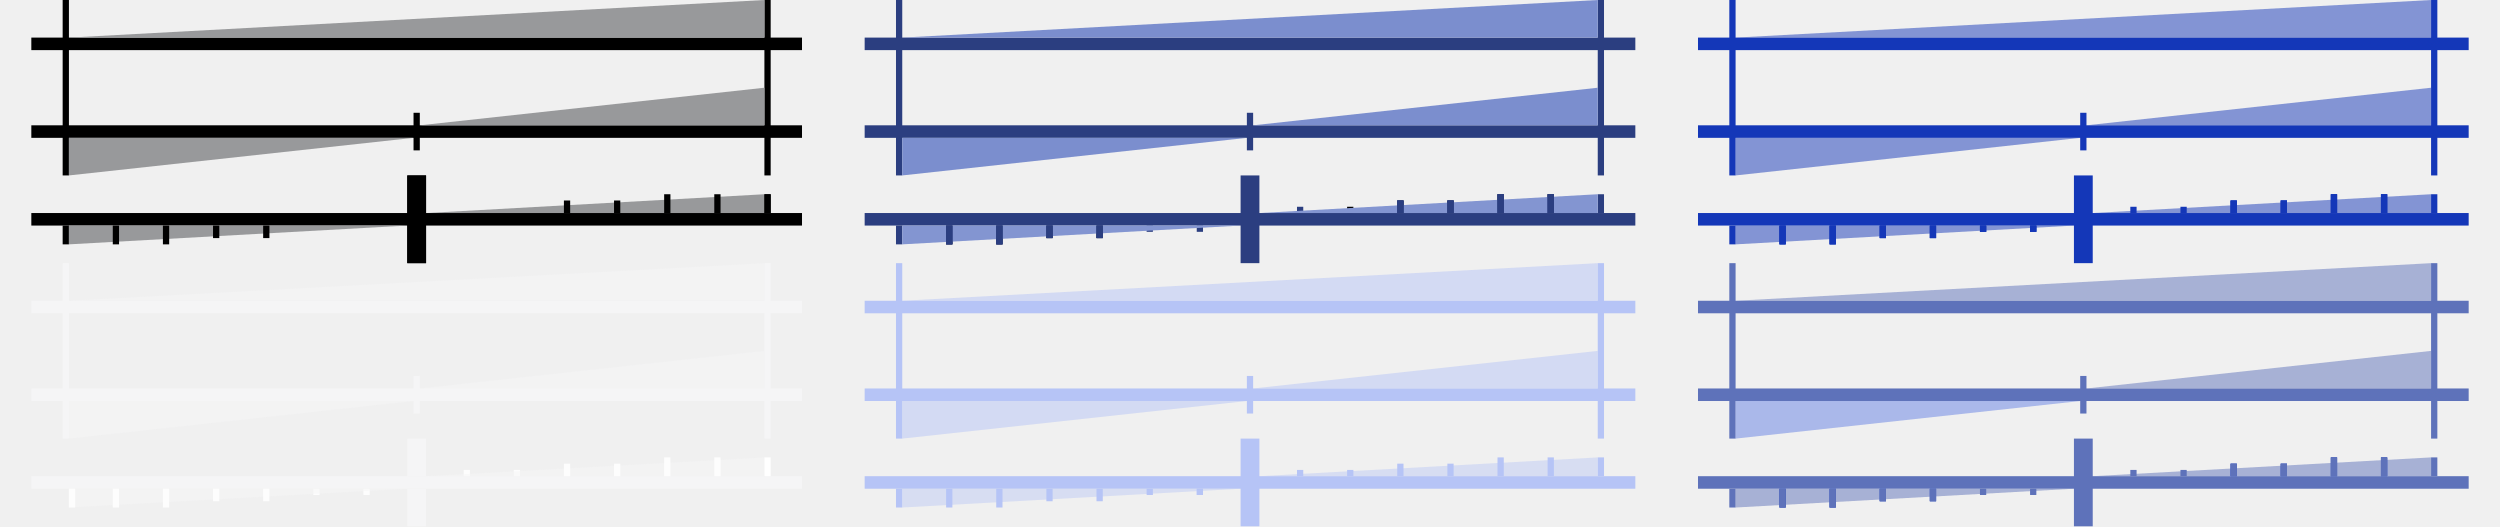
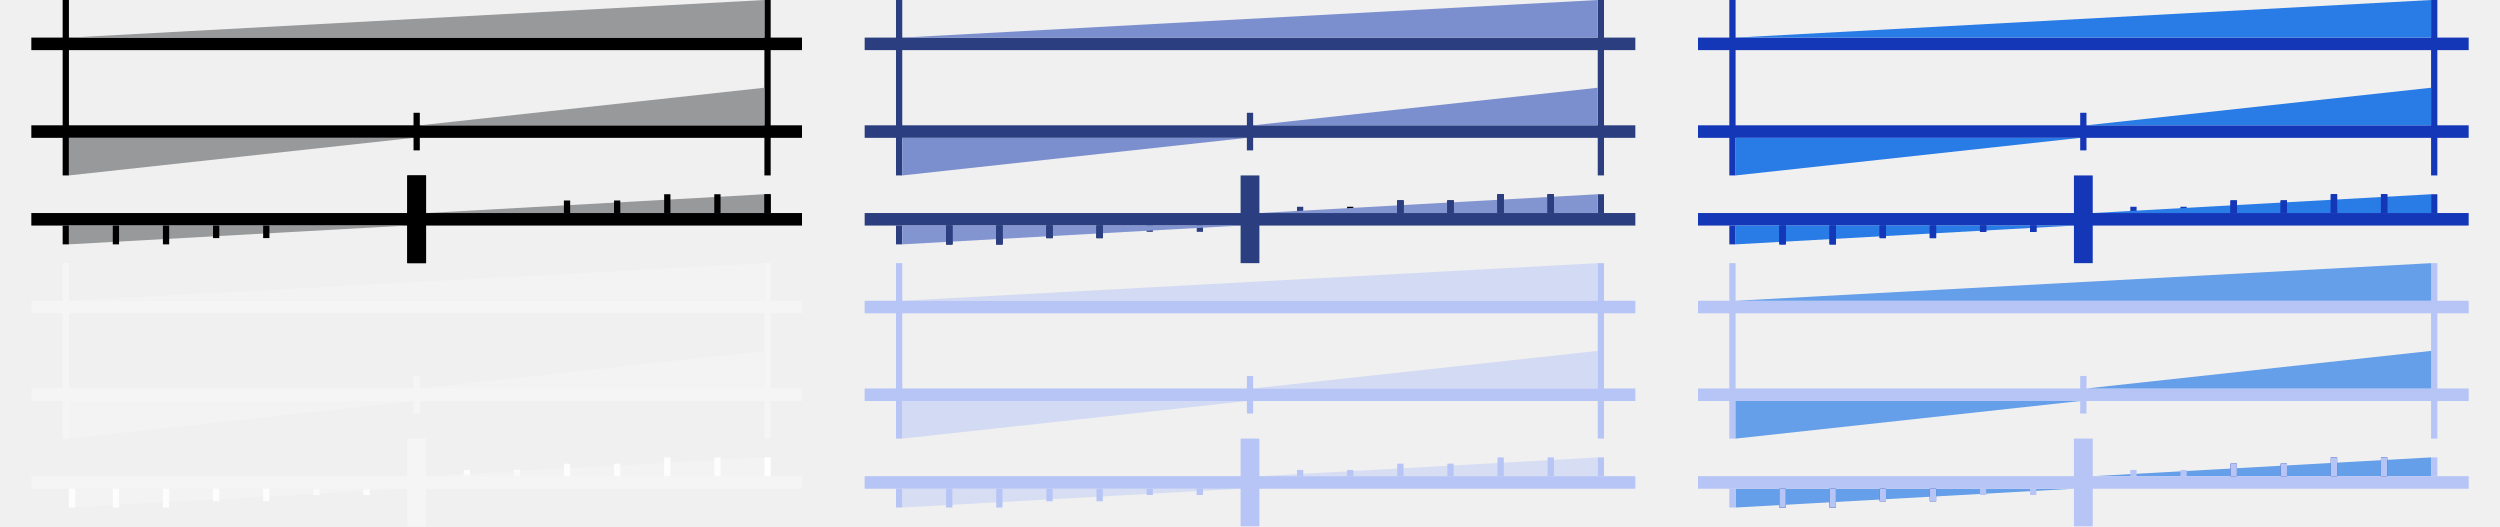
<svg xmlns="http://www.w3.org/2000/svg" width="399px" height="84px" viewBox="0 0 399 84" version="1.1">
  <g id="bmp00154" stroke="none" stroke-width="1" fill="none" fill-rule="evenodd">
-     <polygon id="Triangle" fill="#5E72BA" opacity="0.5" points="334 76 388 73 388 76" />
-     <polygon id="Triangle" fill="#5E72BA" opacity="0.5" points="331 78 277 81 277 78" />
+     <polygon id="Triangle" fill="#297be6" opacity="0.7" points="334 76 388 73 388 76" />
+     <polygon id="Triangle" fill="#297be6" opacity="0.7" points="331 78 277 81 277 78" />
    <polygon id="Triangle" fill="#B6C4F6" opacity="0.424" points="201 76 255 73 255 76" />
    <polygon id="Triangle" fill="#B6C4F6" opacity="0.424" points="198 78 144 81 144 78" />
    <rect id="Rectangle" fill="#000000" x="10" y="36" width="1" height="3" />
    <rect id="Rectangle" fill="#000000" x="5" y="34" width="123" height="2" />
    <polygon id="Triangle" fill="#98999B" points="68 34 122 31 122 34" />
    <polygon id="Triangle" fill="#98999B" points="65 36 11 39 11 36" />
    <rect id="Rectangle" fill="#000000" x="65" y="28" width="3" height="14" />
    <rect id="Rectangle" fill="#000000" x="18" y="36" width="1" height="3" />
    <rect id="Rectangle" fill="#000000" x="26" y="36" width="1" height="3" />
    <rect id="Rectangle" fill="#000000" x="34" y="36" width="1" height="2" />
    <rect id="Rectangle" fill="#000000" x="42" y="36" width="1" height="2" />
    <rect id="Rectangle" fill="#000000" x="90" y="32" width="1" height="2" />
    <rect id="Rectangle" fill="#000000" x="98" y="32" width="1" height="2" />
    <rect id="Rectangle" fill="#000000" x="106" y="31" width="1" height="3" />
    <rect id="Rectangle" fill="#000000" x="114" y="31" width="1" height="3" />
    <rect id="Rectangle" fill="#000000" x="122" y="31" width="1" height="3" />
    <rect id="Rectangle" fill="#000000" x="65" y="28" width="3" height="14" />
    <rect id="Rectangle" fill="#000000" x="122" y="31" width="1" height="3" />
    <rect id="Rectangle" fill="#000000" x="5" y="20" width="123" height="2" />
    <rect id="Rectangle" fill="#000000" x="66" y="18" width="1" height="6" />
    <rect id="Rectangle" fill="#000000" x="122" y="0" width="1" height="28" />
    <rect id="Rectangle" fill="#000000" x="5" y="6" width="123" height="2" />
    <rect id="Rectangle" fill="#000000" x="10" y="0" width="1" height="28" />
    <polygon id="Triangle" fill="#98999B" transform="translate(66.5, 3) rotate(-90) translate(-66.5, -3) " points="63.5 -52.5 69.5 58.5 63.5 58.5" />
    <polygon id="Triangle" fill="#98999B" transform="translate(94.5, 17) rotate(-90) translate(-94.5, -17) " points="91.5 -10.5 97.5 44.5 91.5 44.5" />
    <polygon id="Triangle" fill="#98999B" transform="translate(38.5, 25) rotate(-270) translate(-38.5, -25) " points="35.5 -2.5 41.5 52.5 35.5 52.5" />
    <rect id="Rectangle" fill-opacity="0.854" fill="#FFFFFF" x="50" y="78" width="1" height="1" />
    <rect id="Rectangle" fill-opacity="0.854" fill="#FFFFFF" x="58" y="78" width="1" height="1" />
    <rect id="Rectangle" fill-opacity="0.854" fill="#FFFFFF" x="74" y="75" width="1" height="1" />
    <rect id="Rectangle" fill-opacity="0.854" fill="#FFFFFF" x="82" y="75" width="1" height="1" />
    <rect id="Rectangle" fill="#F5F5F6" x="5" y="76" width="123" height="2" />
    <rect id="Rectangle" fill="#F5F5F6" x="65" y="70" width="3" height="6" />
    <rect id="Rectangle" fill="#F5F5F6" x="65" y="78" width="3" height="6" />
    <polygon id="Triangle" fill="#F5F5F6" opacity="0.504" points="68 76 122 73 122 76" />
    <polygon id="Triangle" fill="#F5F5F6" opacity="0.504" points="65 78 11 81 11 78" />
    <rect id="Rectangle" fill-opacity="0.854" fill="#FFFFFF" x="18" y="78" width="1" height="3" />
    <rect id="Rectangle" fill-opacity="0.854" fill="#FFFFFF" x="11" y="78" width="1" height="3" />
    <rect id="Rectangle" fill-opacity="0.854" fill="#FFFFFF" x="26" y="78" width="1" height="3" />
    <rect id="Rectangle" fill-opacity="0.854" fill="#FFFFFF" x="34" y="78" width="1" height="2" />
    <rect id="Rectangle" fill-opacity="0.854" fill="#FFFFFF" x="42" y="78" width="1" height="2" />
    <rect id="Rectangle" fill-opacity="0.854" fill="#FFFFFF" x="90" y="74" width="1" height="2" />
    <rect id="Rectangle" fill-opacity="0.854" fill="#FFFFFF" x="98" y="74" width="1" height="2" />
    <rect id="Rectangle" fill-opacity="0.854" fill="#FFFFFF" x="106" y="73" width="1" height="3" />
    <rect id="Rectangle" fill-opacity="0.854" fill="#FFFFFF" x="114" y="73" width="1" height="3" />
    <rect id="Rectangle" fill="#FFFFFF" x="122" y="73" width="1" height="3" />
    <rect id="Rectangle" fill="#F5F5F6" x="5" y="62" width="123" height="2" />
    <rect id="Rectangle" fill="#F5F5F6" x="66" y="60" width="1" height="6" />
    <rect id="Rectangle" fill="#F5F5F6" x="122" y="42" width="1" height="28" />
    <rect id="Rectangle" fill="#F5F5F6" x="5" y="48" width="123" height="2" />
    <rect id="Rectangle" fill="#F5F5F6" x="10" y="42" width="1" height="28" />
    <polygon id="Triangle" fill="#F5F5F6" opacity="0.504" transform="translate(66.5, 45) rotate(-90) translate(-66.5, -45) " points="63.5 -10.5 69.5 100.5 63.5 100.5" />
    <polygon id="Triangle" fill="#F5F5F6" opacity="0.504" transform="translate(94.5, 59) rotate(-90) translate(-94.5, -59) " points="91.5 31.5 97.5 86.5 91.5 86.5" />
    <polygon id="Triangle" fill="#F5F5F6" opacity="0.504" transform="translate(38.5, 67) rotate(-270) translate(-38.5, -67) " points="35.5 39.5 41.5 94.5 35.5 94.5" />
    <rect id="Rectangle" fill="#2B3E80" x="143" y="36" width="1" height="3" />
    <rect id="Rectangle" fill="#2B3E80" x="183" y="36" width="1" height="1" />
    <rect id="Rectangle" fill="#2B3E80" x="191" y="36" width="1" height="1" />
    <rect id="Rectangle" fill="#2B3E80" x="207" y="33" width="1" height="1" />
    <rect id="Rectangle" fill="#000000" x="215" y="33" width="1" height="1" />
    <rect id="Rectangle" fill="#2B3E80" x="138" y="34" width="123" height="2" />
    <rect id="Rectangle" fill="#2B3E80" x="198" y="28" width="3" height="14" />
    <rect id="Rectangle" fill="#000000" x="151" y="36" width="1" height="3" />
    <rect id="Rectangle" fill="#000000" x="159" y="36" width="1" height="3" />
    <rect id="Rectangle" fill="#000000" x="167" y="36" width="1" height="2" />
    <rect id="Rectangle" fill="#000000" x="175" y="36" width="1" height="2" />
    <rect id="Rectangle" fill="#000000" x="223" y="32" width="1" height="2" />
    <rect id="Rectangle" fill="#000000" x="231" y="32" width="1" height="2" />
    <rect id="Rectangle" fill="#000000" x="239" y="31" width="1" height="3" />
    <rect id="Rectangle" fill="#000000" x="247" y="31" width="1" height="3" />
    <rect id="Rectangle" fill="#2B3E80" x="255" y="31" width="1" height="3" />
    <polygon id="Triangle" fill="#8395D1" points="201 34 255 31 255 34" />
    <polygon id="Triangle" fill="#8395D1" points="198 36 144 39 144 36" />
    <rect id="Rectangle" fill="#2B3E80" x="138" y="20" width="123" height="2" />
    <rect id="Rectangle" fill="#2B3E80" x="199" y="18" width="1" height="6" />
    <rect id="Rectangle" fill="#2B3E80" x="255" y="0" width="1" height="28" />
    <rect id="Rectangle" fill="#2B3E80" x="138" y="6" width="123" height="2" />
    <rect id="Rectangle" fill="#2B3E80" x="143" y="0" width="1" height="28" />
    <polygon id="Triangle" fill="#7B8ECE" transform="translate(199.5, 3) rotate(-90) translate(-199.5, -3) " points="196.5 -52.5 202.5 58.5 196.5 58.5" />
    <polygon id="Triangle" fill="#7B8ECE" transform="translate(227.5, 17) rotate(-90) translate(-227.5, -17) " points="224.5 -10.5 230.5 44.5 224.5 44.5" />
    <polygon id="Triangle" fill="#7B8ECE" transform="translate(171.5, 25) rotate(-270) translate(-171.5, -25) " points="168.5 -2.5 174.5 52.5 168.5 52.5" />
    <rect id="Rectangle" fill="#B6C4F6" x="143" y="78" width="1" height="3" />
    <rect id="Rectangle" fill="#C1CEFF" x="191" y="78" width="1" height="1" />
    <rect id="Rectangle" fill="#B6C4F6" x="207" y="75" width="1" height="1" />
    <rect id="Rectangle" fill="#B6C4F6" x="215" y="75" width="1" height="1" />
    <rect id="Rectangle" fill="#B6C4F6" x="138" y="76" width="123" height="2" />
    <rect id="Rectangle" fill="#B6C4F6" x="198" y="70" width="3" height="14" />
    <rect id="Rectangle" fill="#B6C4F6" x="255" y="73" width="1" height="3" />
    <rect id="Rectangle" fill="#B6C4F6" x="151" y="78" width="1" height="3" />
    <rect id="Rectangle" fill="#B6C4F6" x="159" y="78" width="1" height="3" />
    <rect id="Rectangle" fill="#B6C4F6" x="167" y="78" width="1" height="2" />
    <rect id="Rectangle" fill="#B6C4F6" x="175" y="78" width="1" height="2" />
    <rect id="Rectangle" fill="#B6C4F6" x="191" y="78" width="1" height="1" />
    <rect id="Rectangle" fill="#B6C4F6" x="183" y="78" width="1" height="1" />
    <rect id="Rectangle" fill="#B6C4F6" x="223" y="74" width="1" height="2" />
    <rect id="Rectangle" fill="#B6C4F6" x="231" y="74" width="1" height="2" />
    <rect id="Rectangle" fill="#B6C4F6" x="239" y="73" width="1" height="3" />
    <rect id="Rectangle" fill="#B6C4F6" x="247" y="73" width="1" height="3" />
    <rect id="Rectangle" fill="#B6C4F6" x="138" y="62" width="123" height="2" />
    <rect id="Rectangle" fill="#B6C4F6" x="199" y="60" width="1" height="6" />
    <rect id="Rectangle" fill="#B6C4F6" x="255" y="42" width="1" height="28" />
    <rect id="Rectangle" fill="#B6C4F6" x="138" y="48" width="123" height="2" />
    <rect id="Rectangle" fill="#B6C4F6" x="143" y="42" width="1" height="28" />
    <polygon id="Triangle" fill="#B6C4F6" opacity="0.498" transform="translate(199.5, 45) rotate(-90) translate(-199.5, -45) " points="196.5 -10.5 202.5 100.5 196.5 100.5" />
    <polygon id="Triangle" fill="#B6C4F6" opacity="0.498" transform="translate(227.5, 59) rotate(-90) translate(-227.5, -59) " points="224.5 31.5 230.5 86.5 224.5 86.5" />
    <polygon id="Triangle" fill="#B6C4F6" opacity="0.498" transform="translate(171.5, 67) rotate(-270) translate(-171.5, -67) " points="168.5 39.5 174.5 94.5 168.5 94.5" />
-     <rect id="Rectangle" fill="#5E72BA" x="276" y="78" width="1" height="3" />
-     <rect id="Rectangle" fill="#5E72BA" x="388" y="73" width="1" height="3" />
-     <rect id="Rectangle" fill="#5E72BA" x="316" y="78" width="1" height="1" />
-     <rect id="Rectangle" fill="#5E72BA" x="324" y="78" width="1" height="1" />
-     <rect id="Rectangle" fill="#5E72BA" x="340" y="75" width="1" height="1" />
-     <rect id="Rectangle" fill="#5E72BA" x="348" y="75" width="1" height="1" />
-     <rect id="Rectangle" fill="#5E72BA" x="271" y="76" width="123" height="2" />
-     <rect id="Rectangle" fill="#5E72BA" x="271" y="62" width="123" height="2" />
-     <rect id="Rectangle" fill="#5E72BA" x="332" y="60" width="1" height="6" />
-     <rect id="Rectangle" fill="#5E72BA" x="388" y="42" width="1" height="28" />
-     <rect id="Rectangle" fill="#5E72BA" x="271" y="48" width="123" height="2" />
-     <rect id="Rectangle" fill="#5E72BA" x="276" y="42" width="1" height="28" />
-     <polygon id="Triangle" fill="#5E72BA" opacity="0.5" transform="translate(332.5, 45) rotate(-90) translate(-332.5, -45) " points="329.5 -10.5 335.5 100.5 329.5 100.5" />
-     <polygon id="Triangle" fill="#5E72BA" opacity="0.5" transform="translate(360.5, 59) rotate(-90) translate(-360.5, -59) " points="357.5 31.5 363.5 86.5 357.5 86.5" />
-     <polygon id="Triangle" fill="#637FE3" opacity="0.5" transform="translate(304.5, 67) rotate(-270) translate(-304.5, -67) " points="301.5 39.5 307.5 94.5 301.5 94.5" />
+     <rect id="Rectangle" fill="#B6C4f6" x="276" y="78" width="1" height="3" />
+     <rect id="Rectangle" fill="#B6C4f6" x="388" y="73" width="1" height="3" />
+     <rect id="Rectangle" fill="#B6C4f6" x="316" y="78" width="1" height="1" />
+     <rect id="Rectangle" fill="#B6C4f6" x="324" y="78" width="1" height="1" />
+     <rect id="Rectangle" fill="#B6C4f6" x="340" y="75" width="1" height="1" />
+     <rect id="Rectangle" fill="#B6C4f6" x="348" y="75" width="1" height="1" />
+     <rect id="Rectangle" fill="#B6C4f6" x="271" y="76" width="123" height="2" />
+     <rect id="Rectangle" fill="#B6C4f6" x="271" y="62" width="123" height="2" />
+     <rect id="Rectangle" fill="#B6C4f6" x="332" y="60" width="1" height="6" />
+     <rect id="Rectangle" fill="#B6C4f6" x="388" y="42" width="1" height="28" />
+     <rect id="Rectangle" fill="#B6C4f6" x="271" y="48" width="123" height="2" />
+     <rect id="Rectangle" fill="#B6C4f6" x="276" y="42" width="1" height="28" />
+     <polygon id="Triangle" fill="#297be6" opacity="0.7" transform="translate(332.5, 45) rotate(-90) translate(-332.5, -45) " points="329.5 -10.5 335.5 100.5 329.5 100.5" />
+     <polygon id="Triangle" fill="#297be6" opacity="0.7" transform="translate(360.5, 59) rotate(-90) translate(-360.5, -59) " points="357.5 31.5 363.5 86.5 357.5 86.5" />
+     <polygon id="Triangle" fill="#297be6" opacity="0.7" transform="translate(304.5, 67) rotate(-270) translate(-304.5, -67) " points="301.5 39.5 307.5 94.5 301.5 94.5" />
    <rect id="Rectangle" fill="#1437B8" x="276" y="36" width="1" height="3" />
    <rect id="Rectangle" fill="#C1CEFF" x="324" y="36" width="1" height="1" />
    <rect id="Rectangle" fill="#1437B8" x="340" y="33" width="1" height="1" />
    <rect id="Rectangle" fill="#1437B8" x="348" y="33" width="1" height="1" />
    <rect id="Rectangle" fill="#1437B8" x="271" y="34" width="123" height="2" />
    <rect id="Rectangle" fill="#1437B8" x="331" y="28" width="3" height="14" />
-     <rect id="Rectangle" fill="#5E72BA" x="331" y="70" width="3" height="14" />
+     <rect id="Rectangle" fill="#B6C4f6" x="331" y="70" width="3" height="14" />
    <rect id="Rectangle" fill="#1437B8" x="388" y="31" width="1" height="3" />
-     <polygon id="Triangle" fill="#1437B8" opacity="0.494" points="334 34 388 31 388 34" />
-     <polygon id="Triangle" fill="#1437B8" opacity="0.494" points="331 36 277 39 277 36" />
+     <polygon id="Triangle" fill="#297be6" opacity="1" points="334 34 388 31 388 34" />
+     <polygon id="Triangle" fill="#297be6" opacity="1" points="331 36 277 39 277 36" />
    <rect id="Rectangle" fill="#1437B8" x="271" y="20" width="123" height="2" />
    <rect id="Rectangle" fill="#1437B8" x="332" y="18" width="1" height="6" />
    <rect id="Rectangle" fill="#1437B8" x="388" y="0" width="1" height="28" />
    <rect id="Rectangle" fill="#1437B8" x="271" y="6" width="123" height="2" />
    <rect id="Rectangle" fill="#1437B8" x="276" y="0" width="1" height="28" />
-     <polygon id="Triangle" fill="#1437B8" opacity="0.494" transform="translate(332.5, 3) rotate(-90) translate(-332.5, -3) " points="329.5 -52.5 335.5 58.5 329.5 58.5" />
-     <polygon id="Triangle" fill="#1437B8" opacity="0.494" transform="translate(360.5, 17) rotate(-90) translate(-360.5, -17) " points="357.5 -10.5 363.5 44.5 357.5 44.5" />
-     <polygon id="Triangle" fill="#1437B8" opacity="0.494" transform="translate(304.5, 25) rotate(-270) translate(-304.5, -25) " points="301.5 -2.5 307.5 52.5 301.5 52.5" />
+     <polygon id="Triangle" fill="#297be6" opacity="1" transform="translate(332.5, 3) rotate(-90) translate(-332.5, -3) " points="329.5 -52.5 335.5 58.5 329.5 58.5" />
+     <polygon id="Triangle" fill="#297be6" opacity="1" transform="translate(360.5, 17) rotate(-90) translate(-360.5, -17) " points="357.5 -10.5 363.5 44.5 357.5 44.5" />
+     <polygon id="Triangle" fill="#297be6" opacity="1" transform="translate(304.5, 25) rotate(-270) translate(-304.5, -25) " points="301.5 -2.5 307.5 52.5 301.5 52.5" />
    <rect id="Rectangle" fill="#1437B8" x="284" y="36" width="1" height="3" />
    <rect id="Rectangle" fill="#1437B8" x="292" y="36" width="1" height="3" />
    <rect id="Rectangle" fill="#1437B8" x="300" y="36" width="1" height="2" />
    <rect id="Rectangle" fill="#1437B8" x="308" y="36" width="1" height="2" />
    <rect id="Rectangle" fill="#1437B8" x="324" y="36" width="1" height="1" />
    <rect id="Rectangle" fill="#1437B8" x="316" y="36" width="1" height="1" />
    <rect id="Rectangle" fill="#1437B8" x="356" y="32" width="1" height="2" />
    <rect id="Rectangle" fill="#1437B8" x="364" y="32" width="1" height="2" />
    <rect id="Rectangle" fill="#1437B8" x="372" y="31" width="1" height="3" />
    <rect id="Rectangle" fill="#1437B8" x="380" y="31" width="1" height="3" />
    <rect id="Rectangle" fill="#1437B8" x="284" y="36" width="1" height="3" />
    <rect id="Rectangle" fill="#1437B8" x="292" y="36" width="1" height="3" />
    <rect id="Rectangle" fill="#1437B8" x="300" y="36" width="1" height="2" />
    <rect id="Rectangle" fill="#1437B8" x="308" y="36" width="1" height="2" />
    <rect id="Rectangle" fill="#1437B8" x="324" y="36" width="1" height="1" />
    <rect id="Rectangle" fill="#1437B8" x="316" y="36" width="1" height="1" />
    <rect id="Rectangle" fill="#1437B8" x="356" y="32" width="1" height="2" />
    <rect id="Rectangle" fill="#1437B8" x="364" y="32" width="1" height="2" />
    <rect id="Rectangle" fill="#1437B8" x="372" y="31" width="1" height="3" />
    <rect id="Rectangle" fill="#1437B8" x="380" y="31" width="1" height="3" />
    <rect id="Rectangle" fill="#1437B8" x="284" y="36" width="1" height="3" />
    <rect id="Rectangle" fill="#1437B8" x="292" y="36" width="1" height="3" />
    <rect id="Rectangle" fill="#1437B8" x="300" y="36" width="1" height="2" />
    <rect id="Rectangle" fill="#1437B8" x="308" y="36" width="1" height="2" />
    <rect id="Rectangle" fill="#1437B8" x="324" y="36" width="1" height="1" />
    <rect id="Rectangle" fill="#1437B8" x="316" y="36" width="1" height="1" />
    <rect id="Rectangle" fill="#1437B8" x="356" y="32" width="1" height="2" />
    <rect id="Rectangle" fill="#1437B8" x="364" y="32" width="1" height="2" />
    <rect id="Rectangle" fill="#1437B8" x="372" y="31" width="1" height="3" />
    <rect id="Rectangle" fill="#1437B8" x="380" y="31" width="1" height="3" />
    <rect id="Rectangle" fill="#2B3E80" x="151" y="36" width="1" height="3" />
    <rect id="Rectangle" fill="#2B3E80" x="159" y="36" width="1" height="3" />
    <rect id="Rectangle" fill="#2B3E80" x="167" y="36" width="1" height="2" />
    <rect id="Rectangle" fill="#2B3E80" x="175" y="36" width="1" height="2" />
    <rect id="Rectangle" fill="#2B3E80" x="223" y="32" width="1" height="2" />
    <rect id="Rectangle" fill="#2B3E80" x="231" y="32" width="1" height="2" />
    <rect id="Rectangle" fill="#2B3E80" x="239" y="31" width="1" height="3" />
    <rect id="Rectangle" fill="#2B3E80" x="247" y="31" width="1" height="3" />
    <rect id="Rectangle" fill="#2B3E80" x="151" y="36" width="1" height="3" />
    <rect id="Rectangle" fill="#2B3E80" x="159" y="36" width="1" height="3" />
    <rect id="Rectangle" fill="#2B3E80" x="167" y="36" width="1" height="2" />
    <rect id="Rectangle" fill="#2B3E80" x="175" y="36" width="1" height="2" />
    <rect id="Rectangle" fill="#2B3E80" x="223" y="32" width="1" height="2" />
    <rect id="Rectangle" fill="#2B3E80" x="231" y="32" width="1" height="2" />
    <rect id="Rectangle" fill="#2B3E80" x="239" y="31" width="1" height="3" />
    <rect id="Rectangle" fill="#2B3E80" x="247" y="31" width="1" height="3" />
    <rect id="Rectangle" fill="#2B3E80" x="151" y="36" width="1" height="3" />
    <rect id="Rectangle" fill="#2B3E80" x="159" y="36" width="1" height="3" />
    <rect id="Rectangle" fill="#2B3E80" x="167" y="36" width="1" height="2" />
    <rect id="Rectangle" fill="#2B3E80" x="175" y="36" width="1" height="2" />
    <rect id="Rectangle" fill="#2B3E80" x="223" y="32" width="1" height="2" />
    <rect id="Rectangle" fill="#2B3E80" x="231" y="32" width="1" height="2" />
    <rect id="Rectangle" fill="#2B3E80" x="239" y="31" width="1" height="3" />
    <rect id="Rectangle" fill="#2B3E80" x="247" y="31" width="1" height="3" />
    <rect id="Rectangle" fill="#405CBF" x="284" y="78" width="1" height="3" />
    <rect id="Rectangle" fill="#405CBF" x="292" y="78" width="1" height="3" />
    <rect id="Rectangle" fill="#405CBF" x="300" y="78" width="1" height="2" />
    <rect id="Rectangle" fill="#405CBF" x="308" y="78" width="1" height="2" />
    <rect id="Rectangle" fill="#405CBF" x="356" y="74" width="1" height="2" />
    <rect id="Rectangle" fill="#405CBF" x="364" y="74" width="1" height="2" />
    <rect id="Rectangle" fill="#405CBF" x="372" y="73" width="1" height="3" />
    <rect id="Rectangle" fill="#405CBF" x="380" y="73" width="1" height="3" />
    <rect id="Rectangle" fill="#405CBF" x="284" y="78" width="1" height="3" />
    <rect id="Rectangle" fill="#405CBF" x="292" y="78" width="1" height="3" />
    <rect id="Rectangle" fill="#405CBF" x="300" y="78" width="1" height="2" />
    <rect id="Rectangle" fill="#405CBF" x="308" y="78" width="1" height="2" />
    <rect id="Rectangle" fill="#405CBF" x="356" y="74" width="1" height="2" />
    <rect id="Rectangle" fill="#405CBF" x="364" y="74" width="1" height="2" />
    <rect id="Rectangle" fill="#405CBF" x="372" y="73" width="1" height="3" />
    <rect id="Rectangle" fill="#405CBF" x="380" y="73" width="1" height="3" />
-     <rect id="Rectangle" fill="#5E72BA" x="284" y="78" width="1" height="3" />
-     <rect id="Rectangle" fill="#5E72BA" x="292" y="78" width="1" height="3" />
-     <rect id="Rectangle" fill="#5E72BA" x="300" y="78" width="1" height="2" />
-     <rect id="Rectangle" fill="#5E72BA" x="308" y="78" width="1" height="2" />
-     <rect id="Rectangle" fill="#5E72BA" x="356" y="74" width="1" height="2" />
-     <rect id="Rectangle" fill="#5E72BA" x="364" y="74" width="1" height="2" />
-     <rect id="Rectangle" fill="#5E72BA" x="372" y="73" width="1" height="3" />
-     <rect id="Rectangle" fill="#5E72BA" x="380" y="73" width="1" height="3" />
+     <rect id="Rectangle" fill="#B6C4f6" x="284" y="78" width="1" height="3" />
+     <rect id="Rectangle" fill="#B6C4f6" x="292" y="78" width="1" height="3" />
+     <rect id="Rectangle" fill="#B6C4f6" x="300" y="78" width="1" height="2" />
+     <rect id="Rectangle" fill="#B6C4f6" x="308" y="78" width="1" height="2" />
+     <rect id="Rectangle" fill="#B6C4f6" x="356" y="74" width="1" height="2" />
+     <rect id="Rectangle" fill="#B6C4f6" x="364" y="74" width="1" height="2" />
+     <rect id="Rectangle" fill="#B6C4f6" x="372" y="73" width="1" height="3" />
+     <rect id="Rectangle" fill="#B6C4f6" x="380" y="73" width="1" height="3" />
  </g>
</svg>
